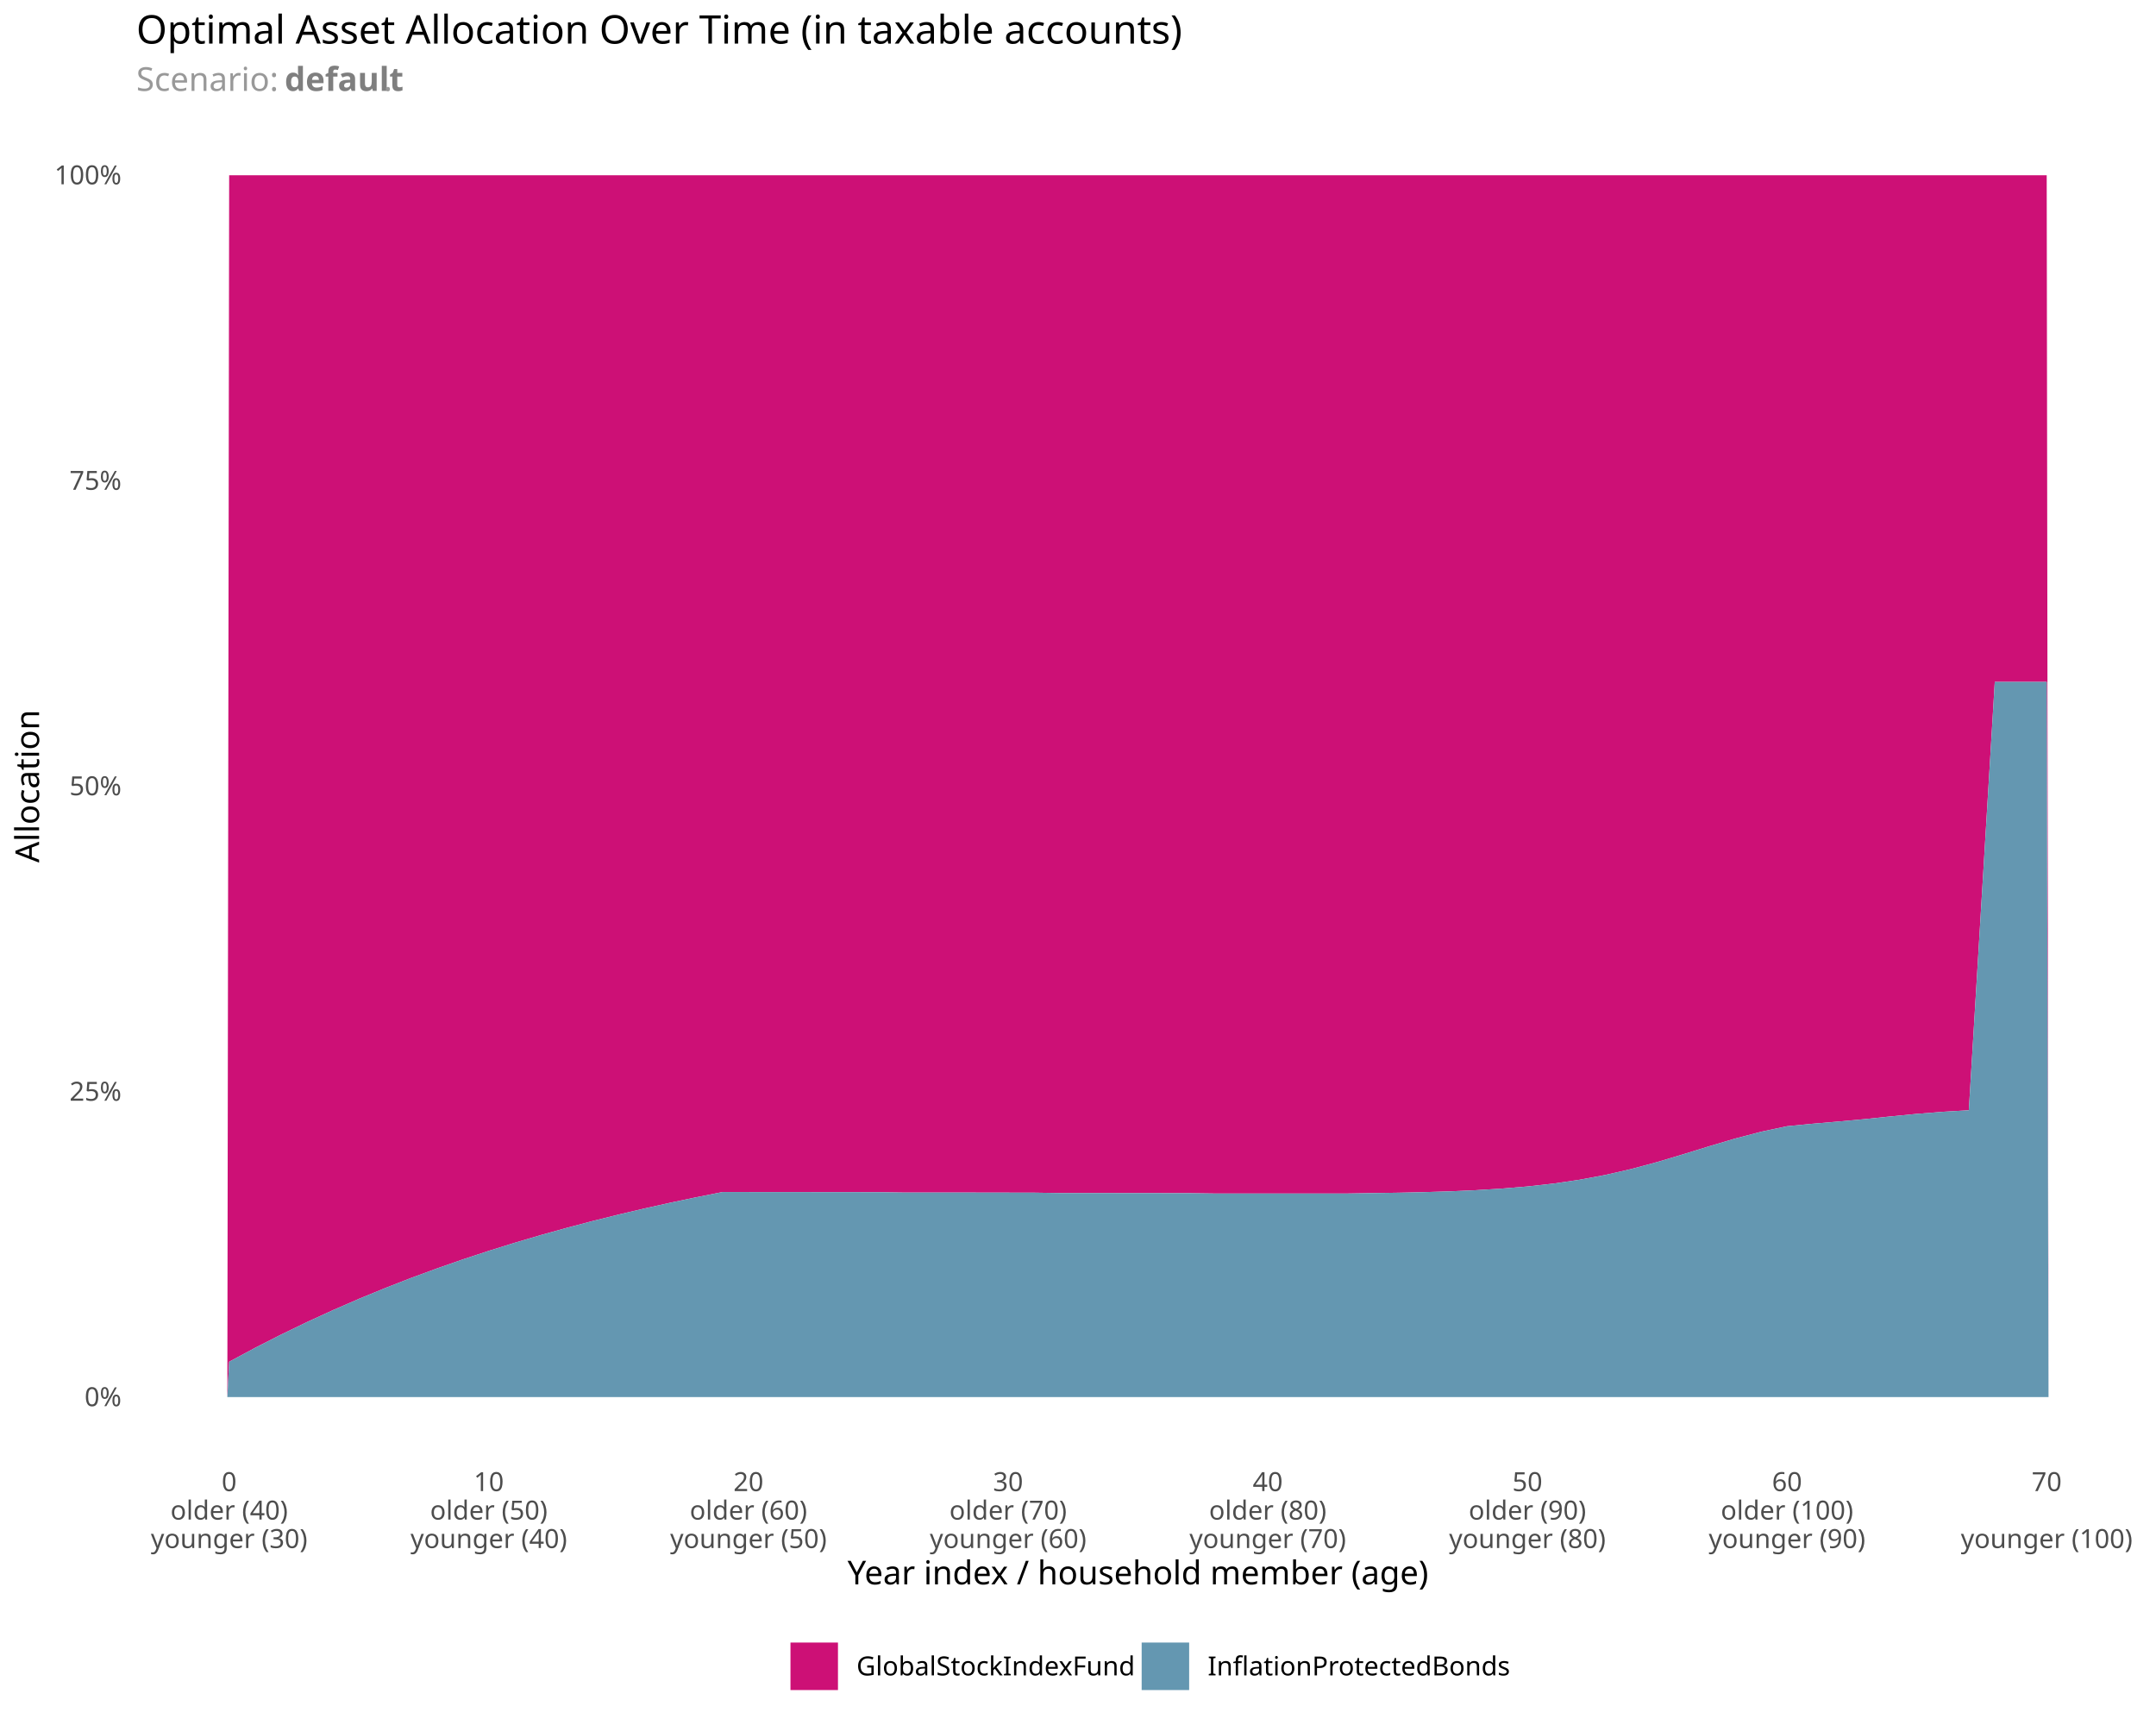
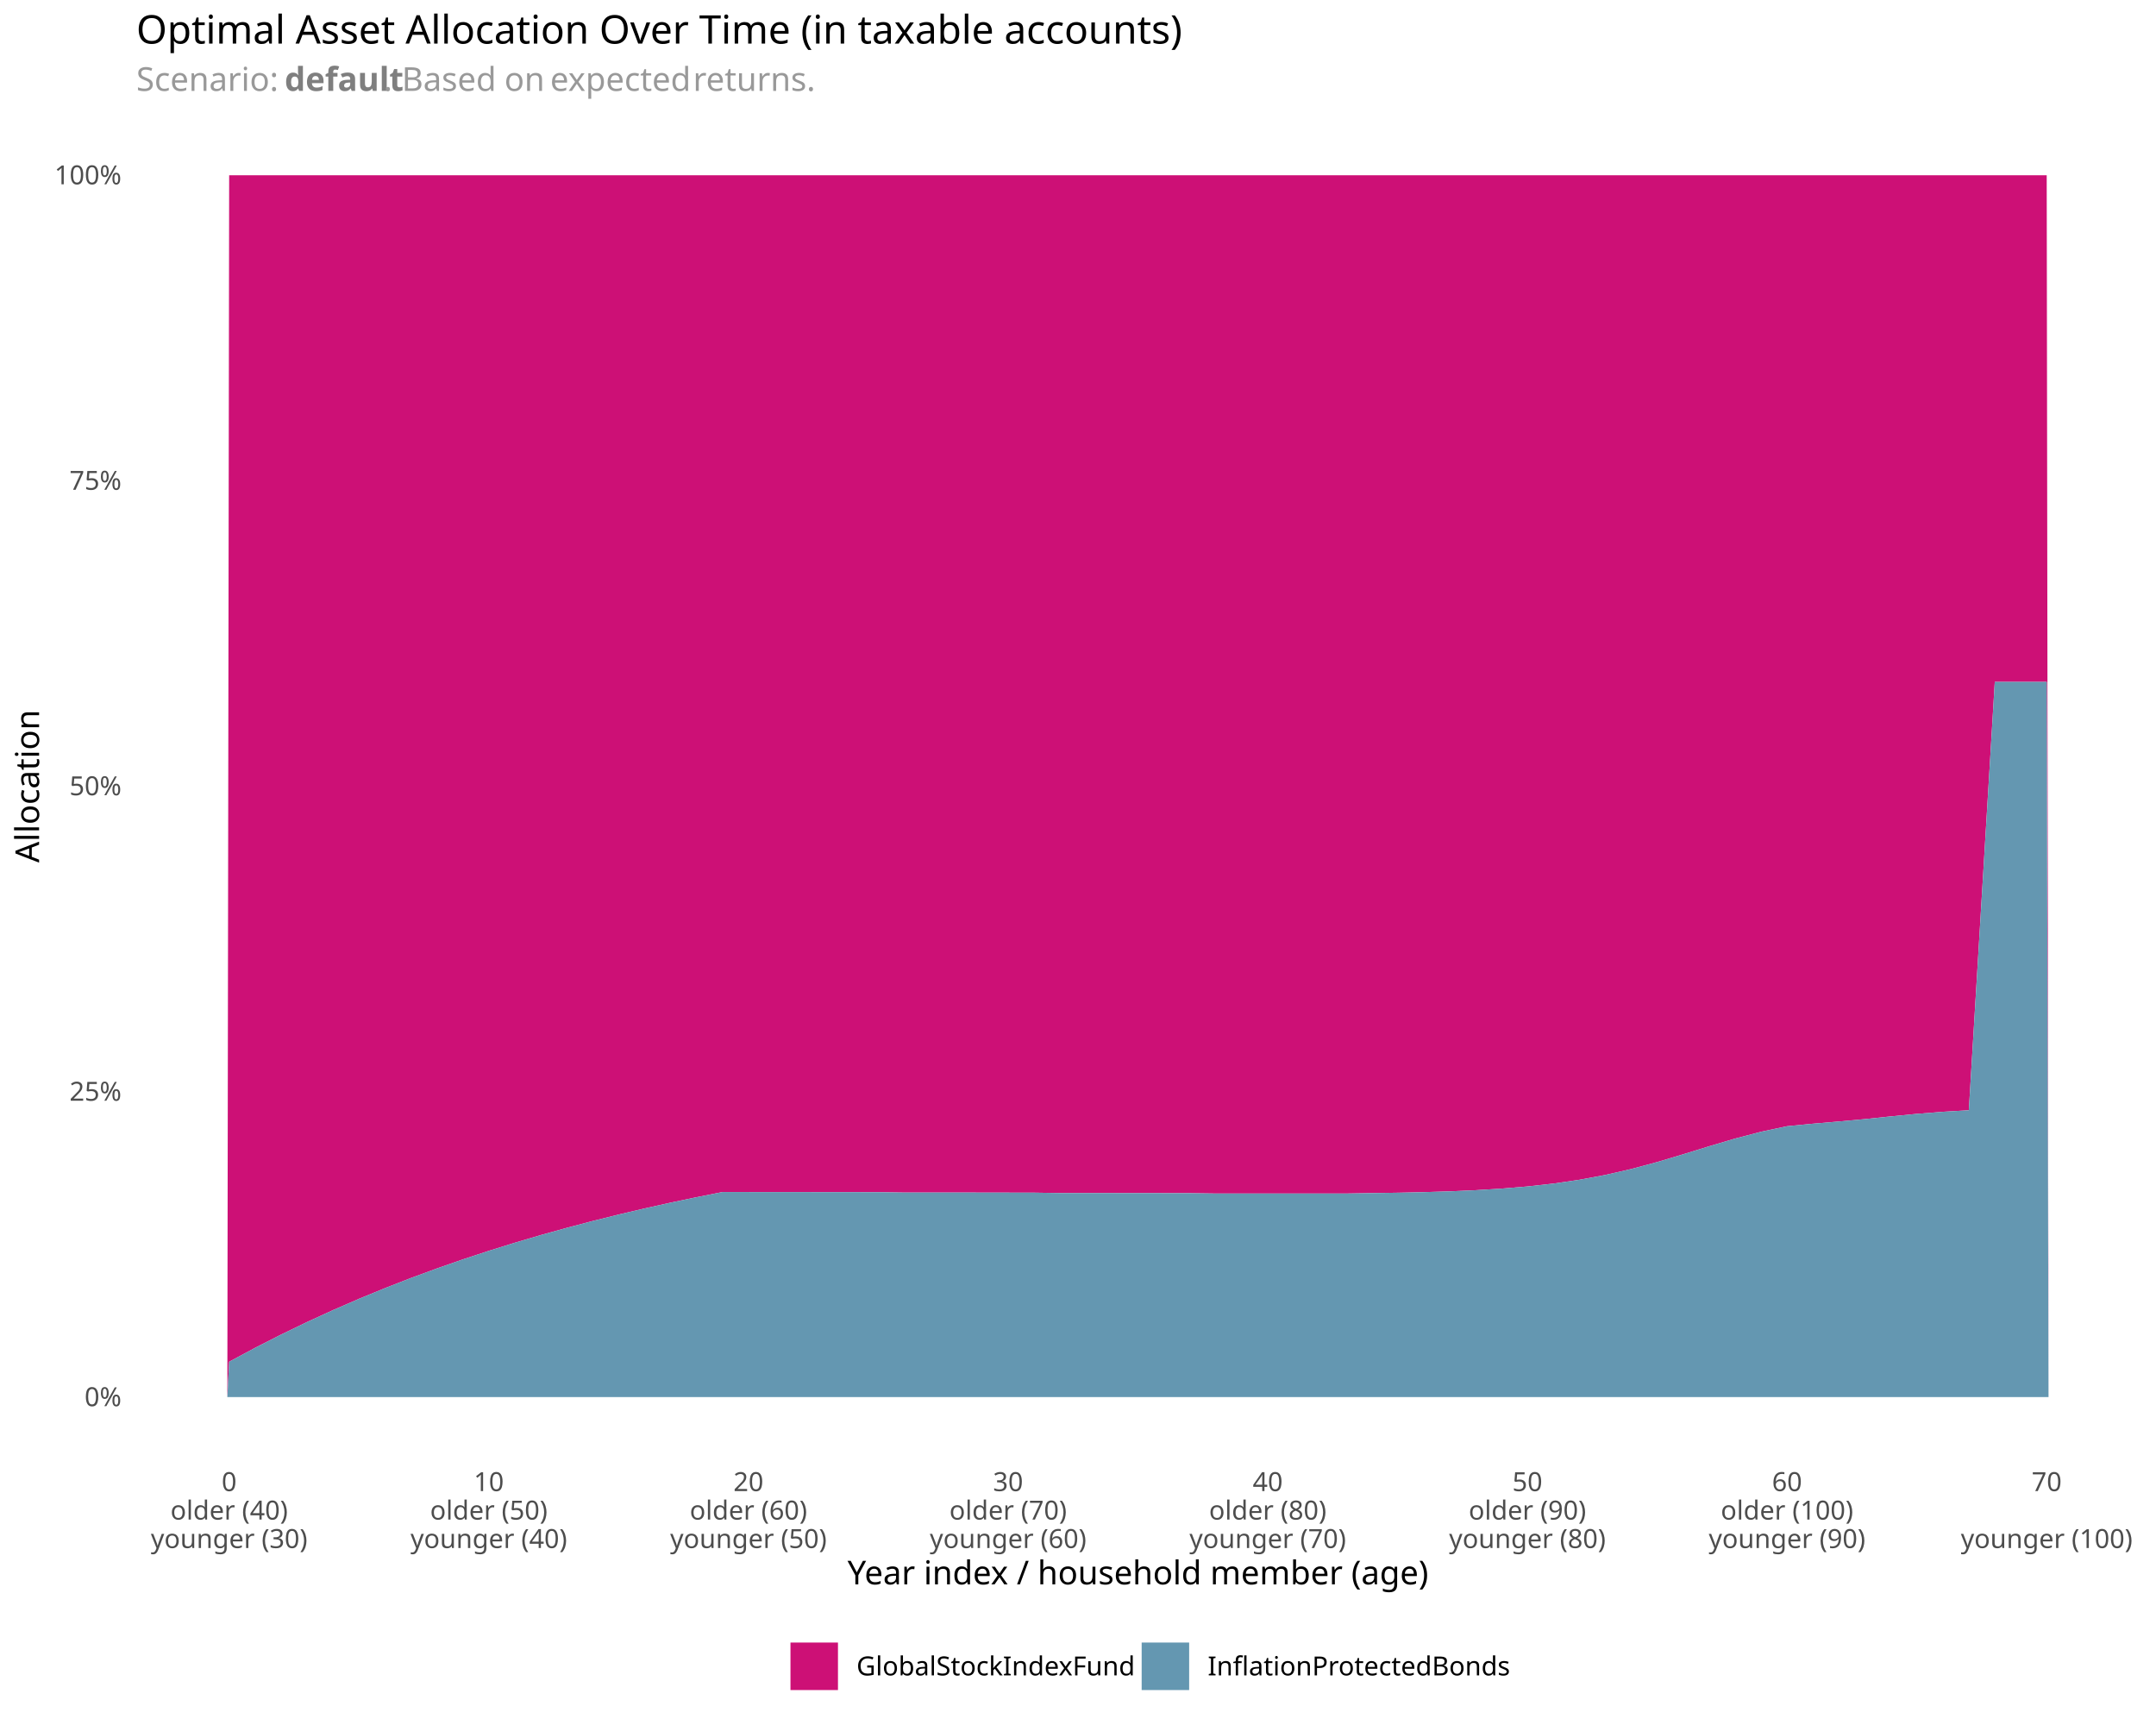
<svg xmlns="http://www.w3.org/2000/svg" class="svglite" data-engine-version="2.0" width="720.00pt" height="576.00pt" viewBox="0 0 720.00 576.00">
  <defs>
    <style type="text/css">
    .svglite line, .svglite polyline, .svglite polygon, .svglite path, .svglite rect, .svglite circle {
      fill: none;
      stroke: #000000;
      stroke-linecap: round;
      stroke-linejoin: round;
      stroke-miterlimit: 10.00;
    }
  </style>
  </defs>
  <rect width="100%" height="100%" style="stroke: none; fill: #FFFFFF;" />
  <defs>
    <clipPath id="cpMC4wMHw3MjAuMDB8MC4wMHw1NzYuMDA=">
      <rect x="0.00" y="0.00" width="720.00" height="576.00" />
    </clipPath>
  </defs>
  <g clip-path="url(#cpMC4wMHw3MjAuMDB8MC4wMHw1NzYuMDA=)">
</g>
  <defs>
    <clipPath id="cpNDUuNTF8NzE0LjUyfDM4LjEyfDQ4Ni45MQ==">
      <rect x="45.51" y="38.12" width="669.01" height="448.79" />
    </clipPath>
  </defs>
  <g clip-path="url(#cpNDUuNTF8NzE0LjUyfDM4LjEyfDQ4Ni45MQ==)">
    <polygon points="76.53,58.52 77.14,58.52 84.59,58.52 85.20,58.52 85.81,58.52 93.26,58.52 93.87,58.52 94.48,58.52 101.94,58.52 102.54,58.52 103.15,58.52 110.61,58.52 111.21,58.52 111.82,58.52 119.28,58.52 119.88,58.52 120.49,58.52 127.95,58.52 128.56,58.52 129.16,58.52 136.62,58.52 137.23,58.52 137.83,58.52 145.29,58.52 145.90,58.52 146.51,58.52 153.96,58.52 154.57,58.52 155.18,58.52 162.63,58.52 163.24,58.52 163.85,58.52 171.30,58.52 171.91,58.52 172.52,58.52 179.98,58.52 180.58,58.52 181.19,58.52 188.65,58.52 189.25,58.52 189.86,58.52 197.32,58.52 197.92,58.52 198.53,58.52 205.99,58.52 206.60,58.52 207.20,58.52 214.66,58.52 215.27,58.52 215.87,58.52 223.33,58.52 223.94,58.52 224.54,58.52 232.00,58.52 232.61,58.52 233.22,58.52 240.67,58.52 241.28,58.52 241.89,58.52 249.34,58.52 249.95,58.52 250.56,58.52 258.01,58.52 258.62,58.52 259.23,58.52 266.69,58.52 267.29,58.52 267.90,58.52 275.36,58.52 275.96,58.52 276.57,58.52 284.03,58.52 284.64,58.52 285.24,58.52 292.70,58.52 293.31,58.52 293.91,58.52 301.37,58.52 301.98,58.52 302.58,58.52 310.04,58.52 310.65,58.52 311.26,58.52 318.71,58.52 319.32,58.52 319.93,58.52 327.38,58.52 327.99,58.52 328.60,58.52 336.05,58.52 336.66,58.52 337.27,58.52 344.73,58.52 345.33,58.52 345.94,58.52 353.40,58.52 354.00,58.52 354.61,58.52 362.07,58.52 362.67,58.52 363.28,58.52 370.74,58.52 371.35,58.52 371.95,58.52 379.41,58.52 380.02,58.52 380.62,58.52 388.08,58.52 388.69,58.52 389.29,58.52 396.75,58.52 397.36,58.52 397.97,58.52 405.42,58.52 406.03,58.52 406.64,58.52 414.09,58.52 414.70,58.52 415.31,58.52 422.77,58.52 423.37,58.52 423.98,58.52 431.44,58.52 432.04,58.52 432.65,58.52 440.11,58.52 440.71,58.52 441.32,58.52 448.78,58.52 449.39,58.52 449.99,58.52 457.45,58.52 458.06,58.52 458.66,58.52 466.12,58.52 466.73,58.52 467.33,58.52 474.79,58.52 475.40,58.52 476.01,58.52 483.46,58.52 484.07,58.52 484.68,58.52 492.13,58.52 492.74,58.52 493.35,58.52 500.80,58.52 501.41,58.52 502.02,58.52 509.48,58.52 510.08,58.52 510.69,58.52 518.15,58.52 518.75,58.52 519.36,58.52 526.82,58.52 527.42,58.52 528.03,58.52 535.49,58.52 536.10,58.52 536.70,58.52 544.16,58.52 544.77,58.52 545.37,58.52 552.83,58.52 553.44,58.52 554.05,58.52 561.50,58.52 562.11,58.52 562.72,58.52 570.17,58.52 570.78,58.52 571.39,58.52 578.84,58.52 579.45,58.52 580.06,58.52 587.52,58.52 588.12,58.52 588.73,58.52 596.19,58.52 596.79,58.52 597.40,58.52 604.86,58.52 605.46,58.52 606.07,58.52 613.53,58.52 614.14,58.52 614.74,58.52 622.20,58.52 622.81,58.52 623.41,58.52 630.87,58.52 631.48,58.52 632.08,58.52 639.54,58.52 640.15,58.52 640.76,58.52 648.21,58.52 648.82,58.52 649.43,58.52 656.88,58.52 657.49,58.52 658.10,58.52 665.56,58.52 666.16,58.52 666.77,58.52 674.23,58.52 674.83,58.52 675.44,58.52 682.90,58.52 683.50,58.52 684.11,466.51 683.50,227.69 682.90,227.69 675.44,227.69 674.83,227.69 674.23,227.69 666.77,227.69 666.16,227.69 665.56,237.70 658.10,360.72 657.49,370.74 656.88,370.77 649.43,371.21 648.82,371.25 648.21,371.30 640.76,371.89 640.15,371.93 639.54,371.99 632.08,372.72 631.48,372.78 630.87,372.84 623.41,373.62 622.81,373.68 622.20,373.74 614.74,374.42 614.14,374.47 613.53,374.53 606.07,375.17 605.46,375.22 604.86,375.28 597.40,376.00 596.79,376.06 596.19,376.19 588.73,377.78 588.12,377.91 587.52,378.07 580.06,380.02 579.45,380.18 578.84,380.36 571.39,382.57 570.78,382.75 570.17,382.94 562.72,385.24 562.11,385.43 561.50,385.61 554.05,387.84 553.44,388.02 552.83,388.18 545.37,390.19 544.77,390.35 544.16,390.49 536.70,392.20 536.10,392.34 535.49,392.45 528.03,393.84 527.42,393.95 526.82,394.04 519.36,395.13 518.75,395.22 518.15,395.28 510.69,396.11 510.08,396.18 509.48,396.23 502.02,396.85 501.41,396.90 500.80,396.94 493.35,397.39 492.74,397.43 492.13,397.46 484.68,397.79 484.07,397.81 483.46,397.83 476.01,398.06 475.40,398.08 474.79,398.10 467.33,398.26 466.73,398.27 466.12,398.28 458.66,398.39 458.06,398.40 457.45,398.41 449.99,398.53 449.39,398.53 448.78,398.54 441.32,398.54 440.71,398.54 440.11,398.54 432.65,398.54 432.04,398.54 431.44,398.54 423.98,398.54 423.37,398.54 422.77,398.54 415.31,398.54 414.70,398.54 414.09,398.54 406.64,398.54 406.03,398.54 405.42,398.53 397.97,398.43 397.36,398.42 396.75,398.42 389.29,398.41 388.69,398.41 388.08,398.41 380.62,398.40 380.02,398.40 379.41,398.40 371.95,398.39 371.35,398.39 370.74,398.39 363.28,398.38 362.67,398.38 362.07,398.38 354.61,398.38 354.00,398.38 353.40,398.37 345.94,398.26 345.33,398.25 344.73,398.25 337.27,398.24 336.66,398.23 336.05,398.23 328.60,398.22 327.99,398.22 327.38,398.22 319.93,398.21 319.32,398.21 318.71,398.21 311.26,398.21 310.65,398.21 310.04,398.21 302.58,398.20 301.98,398.20 301.37,398.20 293.91,398.10 293.31,398.09 292.70,398.09 285.24,398.08 284.64,398.08 284.03,398.08 276.57,398.07 275.96,398.07 275.36,398.07 267.90,398.06 267.29,398.06 266.69,398.06 259.23,398.05 258.62,398.05 258.01,398.05 250.56,398.05 249.95,398.04 249.34,398.04 241.89,398.04 241.28,398.04 240.67,398.16 233.22,399.65 232.61,399.77 232.00,399.89 224.54,401.46 223.94,401.59 223.33,401.72 215.87,403.38 215.27,403.52 214.66,403.66 207.20,405.41 206.60,405.56 205.99,405.71 198.53,407.56 197.92,407.71 197.32,407.87 189.86,409.84 189.25,410.00 188.65,410.17 181.19,412.24 180.58,412.41 179.98,412.59 172.52,414.79 171.91,414.97 171.30,415.16 163.85,417.48 163.24,417.67 162.63,417.87 155.18,420.33 154.57,420.53 153.96,420.74 146.51,423.34 145.90,423.55 145.29,423.78 137.83,426.52 137.23,426.75 136.62,426.98 129.16,429.89 128.56,430.13 127.95,430.38 120.49,433.44 119.88,433.69 119.28,433.96 111.82,437.20 111.21,437.46 110.61,437.74 103.15,441.16 102.54,441.44 101.94,441.73 94.48,445.34 93.87,445.63 93.26,445.94 85.81,449.74 85.20,450.05 84.59,450.38 77.14,454.38 76.53,454.71 75.92,466.51 " style="stroke-width: 0.00; stroke: none; stroke-linecap: butt; fill: #CD1076;" />
    <polyline points="76.53,58.52 77.14,58.52 84.59,58.52 85.20,58.52 85.81,58.52 93.26,58.52 93.87,58.52 94.48,58.52 101.94,58.52 102.54,58.52 103.15,58.52 110.61,58.52 111.21,58.52 111.82,58.52 119.28,58.52 119.88,58.52 120.49,58.52 127.95,58.52 128.56,58.52 129.16,58.52 136.62,58.52 137.23,58.52 137.83,58.52 145.29,58.52 145.90,58.52 146.51,58.52 153.96,58.52 154.57,58.52 155.18,58.52 162.63,58.52 163.24,58.52 163.85,58.52 171.30,58.52 171.91,58.52 172.52,58.52 179.98,58.52 180.58,58.52 181.19,58.52 188.65,58.52 189.25,58.52 189.86,58.52 197.32,58.52 197.92,58.52 198.53,58.52 205.99,58.52 206.60,58.52 207.20,58.52 214.66,58.52 215.27,58.52 215.87,58.52 223.33,58.52 223.94,58.52 224.54,58.52 232.00,58.52 232.61,58.52 233.22,58.52 240.67,58.52 241.28,58.52 241.89,58.52 249.34,58.52 249.95,58.52 250.56,58.52 258.01,58.52 258.62,58.52 259.23,58.52 266.69,58.52 267.29,58.52 267.90,58.52 275.36,58.52 275.96,58.52 276.57,58.52 284.03,58.52 284.64,58.52 285.24,58.52 292.70,58.52 293.31,58.52 293.91,58.52 301.37,58.52 301.98,58.52 302.58,58.52 310.04,58.52 310.65,58.52 311.26,58.52 318.71,58.52 319.32,58.52 319.93,58.52 327.38,58.52 327.99,58.52 328.60,58.52 336.05,58.52 336.66,58.52 337.27,58.52 344.73,58.52 345.33,58.52 345.94,58.52 353.40,58.52 354.00,58.52 354.61,58.52 362.07,58.52 362.67,58.52 363.28,58.52 370.74,58.52 371.35,58.52 371.95,58.52 379.41,58.52 380.02,58.52 380.62,58.52 388.08,58.52 388.69,58.52 389.29,58.52 396.75,58.52 397.36,58.52 397.97,58.52 405.42,58.52 406.03,58.52 406.64,58.52 414.09,58.52 414.70,58.52 415.31,58.52 422.77,58.52 423.37,58.52 423.98,58.52 431.44,58.52 432.04,58.52 432.65,58.52 440.11,58.52 440.71,58.52 441.32,58.52 448.78,58.52 449.39,58.52 449.99,58.52 457.45,58.52 458.06,58.52 458.66,58.52 466.12,58.52 466.73,58.52 467.33,58.52 474.79,58.52 475.40,58.52 476.01,58.52 483.46,58.52 484.07,58.52 484.68,58.52 492.13,58.52 492.74,58.52 493.35,58.52 500.80,58.52 501.41,58.52 502.02,58.52 509.48,58.52 510.08,58.52 510.69,58.52 518.15,58.52 518.75,58.52 519.36,58.52 526.82,58.52 527.42,58.52 528.03,58.52 535.49,58.52 536.10,58.52 536.70,58.52 544.16,58.52 544.77,58.52 545.37,58.52 552.83,58.52 553.44,58.52 554.05,58.52 561.50,58.52 562.11,58.52 562.72,58.52 570.17,58.52 570.78,58.52 571.39,58.52 578.84,58.52 579.45,58.52 580.06,58.52 587.52,58.52 588.12,58.52 588.73,58.52 596.19,58.52 596.79,58.52 597.40,58.52 604.86,58.52 605.46,58.52 606.07,58.52 613.53,58.52 614.14,58.52 614.74,58.52 622.20,58.52 622.81,58.52 623.41,58.52 630.87,58.52 631.48,58.52 632.08,58.52 639.54,58.52 640.15,58.52 640.76,58.52 648.21,58.52 648.82,58.52 649.43,58.52 656.88,58.52 657.49,58.52 658.10,58.52 665.56,58.52 666.16,58.52 666.77,58.52 674.23,58.52 674.83,58.52 675.44,58.52 682.90,58.52 683.50,58.52 " style="stroke-width: 1.07; stroke: none; stroke-linecap: butt;" />
    <polygon points="76.53,454.71 77.14,454.38 84.59,450.38 85.20,450.05 85.81,449.74 93.26,445.94 93.87,445.63 94.48,445.34 101.94,441.73 102.54,441.44 103.15,441.16 110.61,437.74 111.21,437.46 111.82,437.20 119.28,433.96 119.88,433.69 120.49,433.44 127.95,430.38 128.56,430.13 129.16,429.89 136.62,426.98 137.23,426.75 137.83,426.52 145.29,423.78 145.90,423.55 146.51,423.34 153.96,420.74 154.57,420.53 155.18,420.33 162.63,417.87 163.24,417.67 163.85,417.48 171.30,415.16 171.91,414.97 172.52,414.79 179.98,412.59 180.58,412.41 181.19,412.24 188.65,410.17 189.25,410.00 189.86,409.84 197.32,407.87 197.92,407.71 198.53,407.56 205.99,405.71 206.60,405.56 207.20,405.41 214.66,403.66 215.27,403.52 215.87,403.38 223.33,401.72 223.94,401.59 224.54,401.46 232.00,399.89 232.61,399.77 233.22,399.65 240.67,398.16 241.28,398.04 241.89,398.04 249.34,398.04 249.95,398.04 250.56,398.05 258.01,398.05 258.62,398.05 259.23,398.05 266.69,398.06 267.29,398.06 267.90,398.06 275.36,398.07 275.96,398.07 276.57,398.07 284.03,398.08 284.64,398.08 285.24,398.08 292.70,398.09 293.31,398.09 293.91,398.10 301.37,398.20 301.98,398.20 302.58,398.20 310.04,398.21 310.65,398.21 311.26,398.21 318.71,398.21 319.32,398.21 319.93,398.21 327.38,398.22 327.99,398.22 328.60,398.22 336.05,398.23 336.66,398.23 337.27,398.24 344.73,398.25 345.33,398.25 345.94,398.26 353.40,398.37 354.00,398.38 354.61,398.38 362.07,398.38 362.67,398.38 363.28,398.38 370.74,398.39 371.35,398.39 371.95,398.39 379.41,398.40 380.02,398.40 380.62,398.40 388.08,398.41 388.69,398.41 389.29,398.41 396.75,398.42 397.36,398.42 397.97,398.43 405.42,398.53 406.03,398.54 406.64,398.54 414.09,398.54 414.70,398.54 415.31,398.54 422.77,398.54 423.37,398.54 423.98,398.54 431.44,398.54 432.04,398.54 432.65,398.54 440.11,398.54 440.71,398.54 441.32,398.54 448.78,398.54 449.39,398.53 449.99,398.53 457.45,398.41 458.06,398.40 458.66,398.39 466.12,398.28 466.73,398.27 467.33,398.26 474.79,398.10 475.40,398.08 476.01,398.06 483.46,397.83 484.07,397.81 484.68,397.79 492.13,397.46 492.74,397.43 493.35,397.39 500.80,396.94 501.41,396.90 502.02,396.85 509.48,396.23 510.08,396.18 510.69,396.11 518.15,395.28 518.75,395.22 519.36,395.13 526.82,394.04 527.42,393.95 528.03,393.84 535.49,392.45 536.10,392.34 536.70,392.20 544.16,390.49 544.77,390.35 545.37,390.19 552.83,388.18 553.44,388.02 554.05,387.84 561.50,385.61 562.11,385.43 562.72,385.24 570.17,382.94 570.78,382.75 571.39,382.57 578.84,380.36 579.45,380.18 580.06,380.02 587.52,378.07 588.12,377.91 588.73,377.78 596.19,376.19 596.79,376.06 597.40,376.00 604.86,375.28 605.46,375.22 606.07,375.17 613.53,374.53 614.14,374.47 614.74,374.42 622.20,373.74 622.81,373.68 623.41,373.62 630.87,372.84 631.48,372.78 632.08,372.72 639.54,371.99 640.15,371.93 640.76,371.89 648.21,371.30 648.82,371.25 649.43,371.21 656.88,370.77 657.49,370.74 658.10,360.72 665.56,237.70 666.16,227.69 666.77,227.69 674.23,227.69 674.83,227.69 675.44,227.69 682.90,227.69 683.50,227.69 684.11,466.51 683.50,466.51 682.90,466.51 675.44,466.51 674.83,466.51 674.23,466.51 666.77,466.51 666.16,466.51 665.56,466.51 658.10,466.51 657.49,466.51 656.88,466.51 649.43,466.51 648.82,466.51 648.21,466.51 640.76,466.51 640.15,466.51 639.54,466.51 632.08,466.51 631.48,466.51 630.87,466.51 623.41,466.51 622.81,466.51 622.20,466.51 614.74,466.51 614.14,466.51 613.53,466.51 606.07,466.51 605.46,466.51 604.86,466.51 597.40,466.51 596.79,466.51 596.19,466.51 588.73,466.51 588.12,466.51 587.52,466.51 580.06,466.51 579.45,466.51 578.84,466.51 571.39,466.51 570.78,466.51 570.17,466.51 562.72,466.51 562.11,466.51 561.50,466.51 554.05,466.51 553.44,466.51 552.83,466.51 545.37,466.51 544.77,466.51 544.16,466.51 536.70,466.51 536.10,466.51 535.49,466.51 528.03,466.51 527.42,466.51 526.82,466.51 519.36,466.51 518.75,466.51 518.15,466.51 510.69,466.51 510.08,466.51 509.48,466.51 502.02,466.51 501.41,466.51 500.80,466.51 493.35,466.51 492.74,466.51 492.13,466.51 484.68,466.51 484.07,466.51 483.46,466.51 476.01,466.51 475.40,466.51 474.79,466.51 467.33,466.51 466.73,466.51 466.12,466.51 458.66,466.51 458.06,466.51 457.45,466.51 449.99,466.51 449.39,466.51 448.78,466.51 441.32,466.51 440.71,466.51 440.11,466.51 432.65,466.51 432.04,466.51 431.44,466.51 423.98,466.51 423.37,466.51 422.77,466.51 415.31,466.51 414.70,466.51 414.09,466.51 406.64,466.51 406.03,466.51 405.42,466.51 397.97,466.51 397.36,466.51 396.75,466.51 389.29,466.51 388.69,466.51 388.08,466.51 380.62,466.51 380.02,466.51 379.41,466.51 371.95,466.51 371.35,466.51 370.74,466.51 363.28,466.51 362.67,466.51 362.07,466.51 354.61,466.51 354.00,466.51 353.40,466.51 345.94,466.51 345.33,466.51 344.73,466.51 337.27,466.51 336.66,466.51 336.05,466.51 328.60,466.51 327.99,466.51 327.38,466.51 319.93,466.51 319.32,466.51 318.71,466.51 311.26,466.51 310.65,466.51 310.04,466.51 302.58,466.51 301.98,466.51 301.37,466.51 293.91,466.51 293.31,466.51 292.70,466.51 285.24,466.51 284.64,466.51 284.03,466.51 276.57,466.51 275.96,466.51 275.36,466.51 267.90,466.51 267.29,466.51 266.69,466.51 259.23,466.51 258.62,466.51 258.01,466.51 250.56,466.51 249.95,466.51 249.34,466.51 241.89,466.51 241.28,466.51 240.67,466.51 233.22,466.51 232.61,466.51 232.00,466.51 224.54,466.51 223.94,466.51 223.33,466.51 215.87,466.51 215.27,466.51 214.66,466.51 207.20,466.51 206.60,466.51 205.99,466.51 198.53,466.51 197.92,466.51 197.32,466.51 189.86,466.51 189.25,466.51 188.65,466.51 181.19,466.51 180.58,466.51 179.98,466.51 172.52,466.51 171.91,466.51 171.30,466.51 163.85,466.51 163.24,466.51 162.63,466.51 155.18,466.51 154.57,466.51 153.96,466.51 146.51,466.51 145.90,466.51 145.29,466.51 137.83,466.51 137.23,466.51 136.62,466.51 129.16,466.51 128.56,466.51 127.95,466.51 120.49,466.51 119.88,466.51 119.28,466.51 111.82,466.51 111.21,466.51 110.61,466.51 103.15,466.51 102.54,466.51 101.94,466.51 94.48,466.51 93.87,466.51 93.26,466.51 85.81,466.51 85.20,466.51 84.59,466.51 77.14,466.51 76.53,466.51 75.92,466.51 " style="stroke-width: 0.00; stroke: none; stroke-linecap: butt; fill: #6497B1;" />
    <polyline points="76.53,454.71 77.14,454.38 84.59,450.38 85.20,450.05 85.81,449.74 93.26,445.94 93.87,445.63 94.48,445.34 101.94,441.73 102.54,441.44 103.15,441.16 110.61,437.74 111.21,437.46 111.82,437.20 119.28,433.96 119.88,433.69 120.49,433.44 127.95,430.38 128.56,430.13 129.16,429.89 136.62,426.98 137.23,426.75 137.83,426.52 145.29,423.78 145.90,423.55 146.51,423.34 153.96,420.74 154.57,420.53 155.18,420.33 162.63,417.87 163.24,417.67 163.85,417.48 171.30,415.16 171.91,414.97 172.52,414.79 179.98,412.59 180.58,412.41 181.19,412.24 188.65,410.17 189.25,410.00 189.86,409.84 197.32,407.87 197.92,407.71 198.53,407.56 205.99,405.71 206.60,405.56 207.20,405.41 214.66,403.66 215.27,403.52 215.87,403.38 223.33,401.72 223.94,401.59 224.54,401.46 232.00,399.89 232.61,399.77 233.22,399.65 240.67,398.16 241.28,398.04 241.89,398.04 249.34,398.04 249.95,398.04 250.56,398.05 258.01,398.05 258.62,398.05 259.23,398.05 266.69,398.06 267.29,398.06 267.90,398.06 275.36,398.07 275.96,398.07 276.57,398.07 284.03,398.08 284.64,398.08 285.24,398.08 292.70,398.09 293.31,398.09 293.91,398.10 301.37,398.20 301.98,398.20 302.58,398.20 310.04,398.21 310.65,398.21 311.26,398.21 318.71,398.21 319.32,398.21 319.93,398.21 327.38,398.22 327.99,398.22 328.60,398.22 336.05,398.23 336.66,398.23 337.27,398.24 344.73,398.25 345.33,398.25 345.94,398.26 353.40,398.37 354.00,398.38 354.61,398.38 362.07,398.38 362.67,398.38 363.28,398.38 370.74,398.39 371.35,398.39 371.95,398.39 379.41,398.40 380.02,398.40 380.62,398.40 388.08,398.41 388.69,398.41 389.29,398.41 396.75,398.42 397.36,398.42 397.97,398.43 405.42,398.53 406.03,398.54 406.64,398.54 414.09,398.54 414.70,398.54 415.31,398.54 422.77,398.54 423.37,398.54 423.98,398.54 431.44,398.54 432.04,398.54 432.65,398.54 440.11,398.54 440.71,398.54 441.32,398.54 448.78,398.54 449.39,398.53 449.99,398.53 457.45,398.41 458.06,398.40 458.66,398.39 466.12,398.28 466.73,398.27 467.33,398.26 474.79,398.10 475.40,398.08 476.01,398.06 483.46,397.83 484.07,397.81 484.68,397.79 492.13,397.46 492.74,397.43 493.35,397.39 500.80,396.94 501.41,396.90 502.02,396.85 509.48,396.23 510.08,396.18 510.69,396.11 518.15,395.28 518.75,395.22 519.36,395.13 526.82,394.04 527.42,393.95 528.03,393.84 535.49,392.45 536.10,392.34 536.70,392.20 544.16,390.49 544.77,390.35 545.37,390.19 552.83,388.18 553.44,388.02 554.05,387.84 561.50,385.61 562.11,385.43 562.72,385.24 570.17,382.94 570.78,382.75 571.39,382.57 578.84,380.36 579.45,380.18 580.06,380.02 587.52,378.07 588.12,377.91 588.73,377.78 596.19,376.19 596.79,376.06 597.40,376.00 604.86,375.28 605.46,375.22 606.07,375.17 613.53,374.53 614.14,374.47 614.74,374.42 622.20,373.74 622.81,373.68 623.41,373.62 630.87,372.84 631.48,372.78 632.08,372.72 639.54,371.99 640.15,371.93 640.76,371.89 648.21,371.30 648.82,371.25 649.43,371.21 656.88,370.77 657.49,370.74 658.10,360.72 665.56,237.70 666.16,227.69 666.77,227.69 674.23,227.69 674.83,227.69 675.44,227.69 682.90,227.69 683.50,227.69 " style="stroke-width: 1.07; stroke: none; stroke-linecap: butt;" />
  </g>
  <g clip-path="url(#cpMC4wMHw3MjAuMDB8MC4wMHw1NzYuMDA=)">
    <text x="40.58" y="469.54" text-anchor="end" style="font-size: 8.80px; fill: #4D4D4D; font-family: sans;" textLength="12.72px" lengthAdjust="spacingAndGlyphs">0%</text>
    <text x="40.58" y="367.54" text-anchor="end" style="font-size: 8.80px; fill: #4D4D4D; font-family: sans;" textLength="17.61px" lengthAdjust="spacingAndGlyphs">25%</text>
    <text x="40.58" y="265.54" text-anchor="end" style="font-size: 8.80px; fill: #4D4D4D; font-family: sans;" textLength="17.61px" lengthAdjust="spacingAndGlyphs">50%</text>
    <text x="40.58" y="163.54" text-anchor="end" style="font-size: 8.80px; fill: #4D4D4D; font-family: sans;" textLength="17.61px" lengthAdjust="spacingAndGlyphs">75%</text>
    <text x="40.58" y="61.54" text-anchor="end" style="font-size: 8.80px; fill: #4D4D4D; font-family: sans;" textLength="22.51px" lengthAdjust="spacingAndGlyphs">100%</text>
    <text x="76.53" y="497.89" text-anchor="middle" style="font-size: 8.80px; fill: #4D4D4D; font-family: sans;" textLength="4.89px" lengthAdjust="spacingAndGlyphs">0</text>
    <text x="76.53" y="507.40" text-anchor="middle" style="font-size: 8.80px; fill: #4D4D4D; font-family: sans;" textLength="37.66px" lengthAdjust="spacingAndGlyphs">older (40)</text>
    <text x="76.53" y="516.90" text-anchor="middle" style="font-size: 8.80px; fill: #4D4D4D; font-family: sans;" textLength="49.90px" lengthAdjust="spacingAndGlyphs">younger (30)</text>
    <text x="163.24" y="497.89" text-anchor="middle" style="font-size: 8.80px; fill: #4D4D4D; font-family: sans;" textLength="9.79px" lengthAdjust="spacingAndGlyphs">10</text>
    <text x="163.24" y="507.40" text-anchor="middle" style="font-size: 8.80px; fill: #4D4D4D; font-family: sans;" textLength="37.66px" lengthAdjust="spacingAndGlyphs">older (50)</text>
    <text x="163.24" y="516.90" text-anchor="middle" style="font-size: 8.80px; fill: #4D4D4D; font-family: sans;" textLength="49.90px" lengthAdjust="spacingAndGlyphs">younger (40)</text>
    <text x="249.95" y="497.89" text-anchor="middle" style="font-size: 8.80px; fill: #4D4D4D; font-family: sans;" textLength="9.79px" lengthAdjust="spacingAndGlyphs">20</text>
    <text x="249.95" y="507.40" text-anchor="middle" style="font-size: 8.80px; fill: #4D4D4D; font-family: sans;" textLength="37.66px" lengthAdjust="spacingAndGlyphs">older (60)</text>
    <text x="249.95" y="516.90" text-anchor="middle" style="font-size: 8.80px; fill: #4D4D4D; font-family: sans;" textLength="49.90px" lengthAdjust="spacingAndGlyphs">younger (50)</text>
    <text x="336.66" y="497.89" text-anchor="middle" style="font-size: 8.80px; fill: #4D4D4D; font-family: sans;" textLength="9.79px" lengthAdjust="spacingAndGlyphs">30</text>
    <text x="336.66" y="507.40" text-anchor="middle" style="font-size: 8.80px; fill: #4D4D4D; font-family: sans;" textLength="37.66px" lengthAdjust="spacingAndGlyphs">older (70)</text>
    <text x="336.66" y="516.90" text-anchor="middle" style="font-size: 8.80px; fill: #4D4D4D; font-family: sans;" textLength="49.90px" lengthAdjust="spacingAndGlyphs">younger (60)</text>
    <text x="423.37" y="497.89" text-anchor="middle" style="font-size: 8.80px; fill: #4D4D4D; font-family: sans;" textLength="9.79px" lengthAdjust="spacingAndGlyphs">40</text>
    <text x="423.37" y="507.40" text-anchor="middle" style="font-size: 8.80px; fill: #4D4D4D; font-family: sans;" textLength="37.66px" lengthAdjust="spacingAndGlyphs">older (80)</text>
    <text x="423.37" y="516.90" text-anchor="middle" style="font-size: 8.80px; fill: #4D4D4D; font-family: sans;" textLength="49.90px" lengthAdjust="spacingAndGlyphs">younger (70)</text>
    <text x="510.08" y="497.89" text-anchor="middle" style="font-size: 8.80px; fill: #4D4D4D; font-family: sans;" textLength="9.79px" lengthAdjust="spacingAndGlyphs">50</text>
    <text x="510.08" y="507.40" text-anchor="middle" style="font-size: 8.80px; fill: #4D4D4D; font-family: sans;" textLength="37.66px" lengthAdjust="spacingAndGlyphs">older (90)</text>
    <text x="510.08" y="516.90" text-anchor="middle" style="font-size: 8.80px; fill: #4D4D4D; font-family: sans;" textLength="49.90px" lengthAdjust="spacingAndGlyphs">younger (80)</text>
    <text x="596.79" y="497.89" text-anchor="middle" style="font-size: 8.80px; fill: #4D4D4D; font-family: sans;" textLength="9.79px" lengthAdjust="spacingAndGlyphs">60</text>
    <text x="596.79" y="507.40" text-anchor="middle" style="font-size: 8.80px; fill: #4D4D4D; font-family: sans;" textLength="42.56px" lengthAdjust="spacingAndGlyphs">older (100)</text>
    <text x="596.79" y="516.90" text-anchor="middle" style="font-size: 8.80px; fill: #4D4D4D; font-family: sans;" textLength="49.90px" lengthAdjust="spacingAndGlyphs">younger (90)</text>
    <text x="683.50" y="497.89" text-anchor="middle" style="font-size: 8.80px; fill: #4D4D4D; font-family: sans;" textLength="9.79px" lengthAdjust="spacingAndGlyphs">70</text>
    <text x="683.50" y="507.40" text-anchor="middle" style="font-size: 8.80px; fill: #4D4D4D; font-family: sans;" textLength="0.00px" lengthAdjust="spacingAndGlyphs" />
    <text x="683.50" y="516.90" text-anchor="middle" style="font-size: 8.80px; fill: #4D4D4D; font-family: sans;" textLength="54.80px" lengthAdjust="spacingAndGlyphs">younger (100)</text>
    <text x="380.02" y="529.04" text-anchor="middle" style="font-size: 11.00px; font-family: sans;" textLength="184.68px" lengthAdjust="spacingAndGlyphs">Year index / household member (age)</text>
    <text transform="translate(13.05,262.51) rotate(-90)" text-anchor="middle" style="font-size: 11.00px; font-family: sans;" textLength="47.70px" lengthAdjust="spacingAndGlyphs">Allocation</text>
    <rect x="263.98" y="548.47" width="15.86" height="15.86" style="stroke-width: 1.07; stroke: none; stroke-linecap: butt; stroke-linejoin: miter; fill: #CD1076;" />
    <rect x="381.26" y="548.47" width="15.86" height="15.86" style="stroke-width: 1.07; stroke: none; stroke-linecap: butt; stroke-linejoin: miter; fill: #6497B1;" />
    <text x="286.03" y="559.43" style="font-size: 8.80px; font-family: sans;" textLength="89.05px" lengthAdjust="spacingAndGlyphs">GlobalStockIndexFund</text>
    <text x="403.31" y="559.43" style="font-size: 8.80px; font-family: sans;" textLength="93.45px" lengthAdjust="spacingAndGlyphs">InflationProtectedBonds</text>
    <text x="45.51" y="30.35" style="font-size: 11.00px; fill: #999999; font-family: sans;" textLength="46.48px" lengthAdjust="spacingAndGlyphs">Scenario:</text>
    <text x="95.05" y="30.35" style="font-size: 11.00px; font-weight: bold; fill: #7F7F7F; font-family: sans;" textLength="33.03px" lengthAdjust="spacingAndGlyphs">default</text>
    <text x="128.07" y="30.35" style="font-size: 11.00px; fill: #999999; font-family: sans;" textLength="3.06px" lengthAdjust="spacingAndGlyphs">.</text>
+     <text x="134.18" y="30.35" style="font-size: 11.00px; fill: #999999; font-family: sans;" textLength="31.20px" lengthAdjust="spacingAndGlyphs">Based</text>
+     <text x="168.44" y="30.35" style="font-size: 11.00px; fill: #999999; font-family: sans;" textLength="12.24px" lengthAdjust="spacingAndGlyphs">on</text>
+     <text x="183.73" y="30.35" style="font-size: 11.00px; fill: #999999; font-family: sans;" textLength="44.66px" lengthAdjust="spacingAndGlyphs">expected</text>
+     <text x="231.44" y="30.35" style="font-size: 11.00px; fill: #999999; font-family: sans;" textLength="37.30px" lengthAdjust="spacingAndGlyphs">returns.</text>
    <text x="45.51" y="14.56" style="font-size: 13.20px; font-family: sans;" textLength="333.85px" lengthAdjust="spacingAndGlyphs">Optimal Asset Allocation Over Time (in taxable accounts)</text>
  </g>
</svg>
